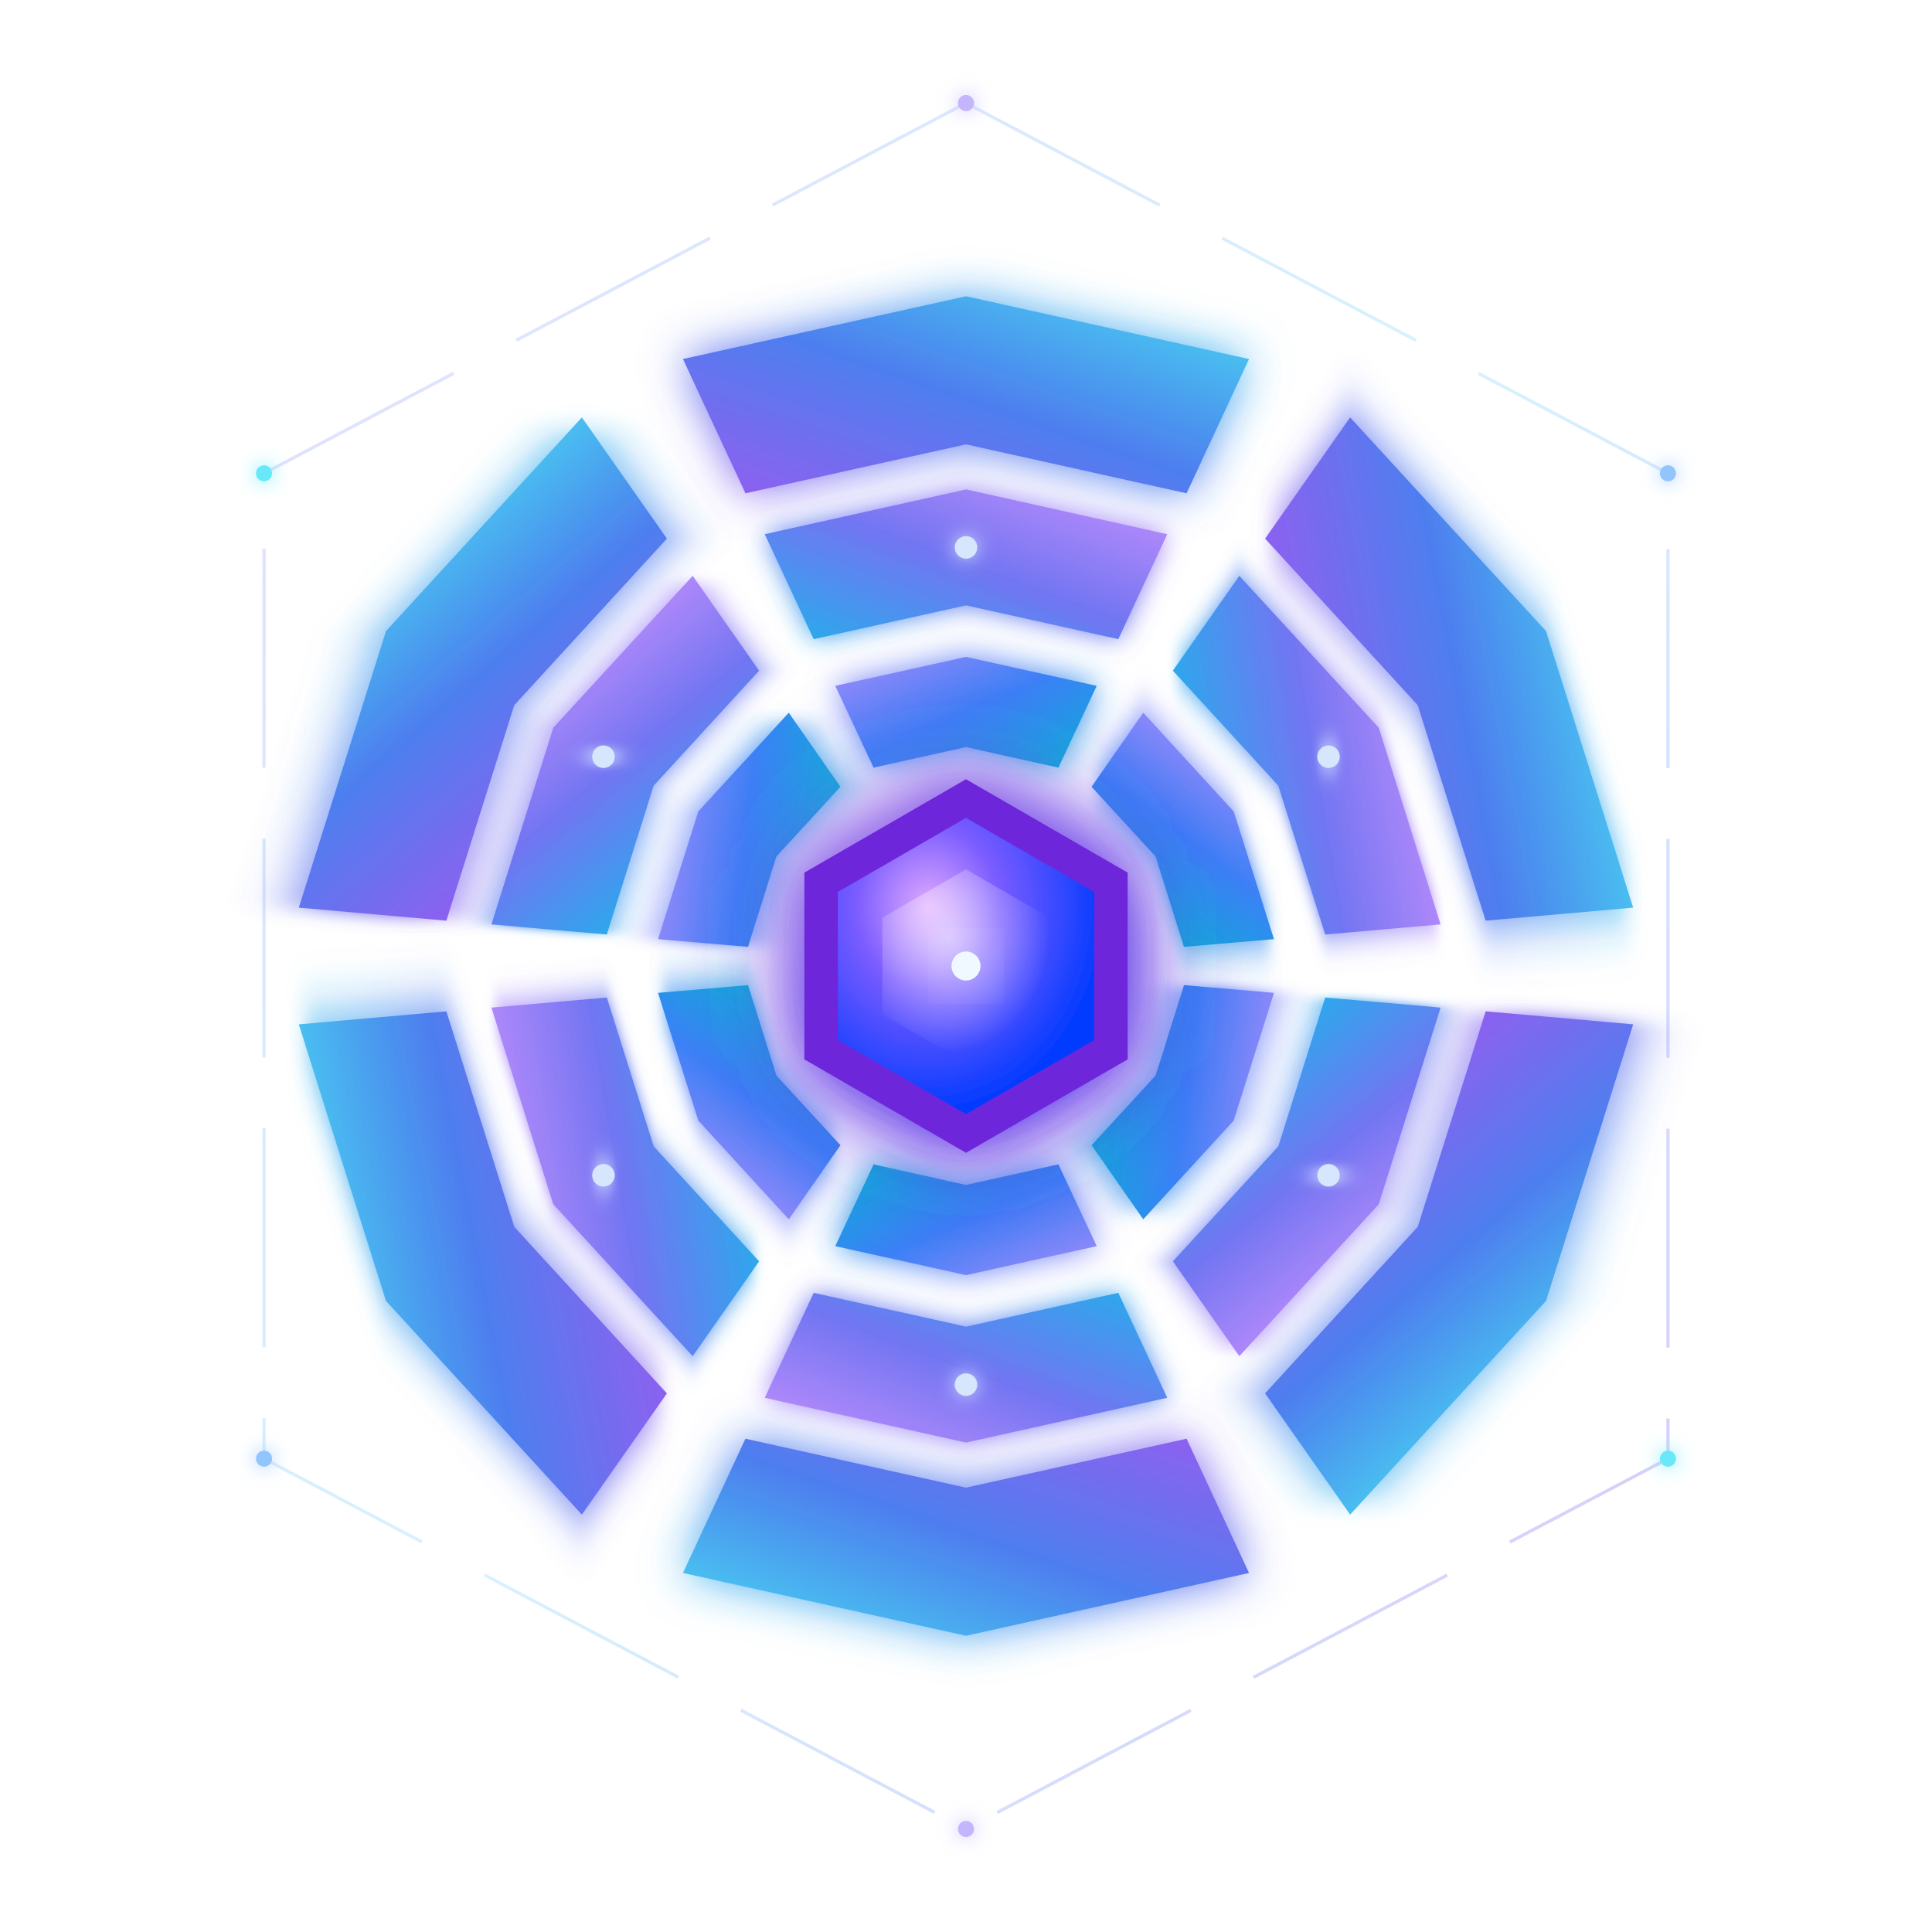
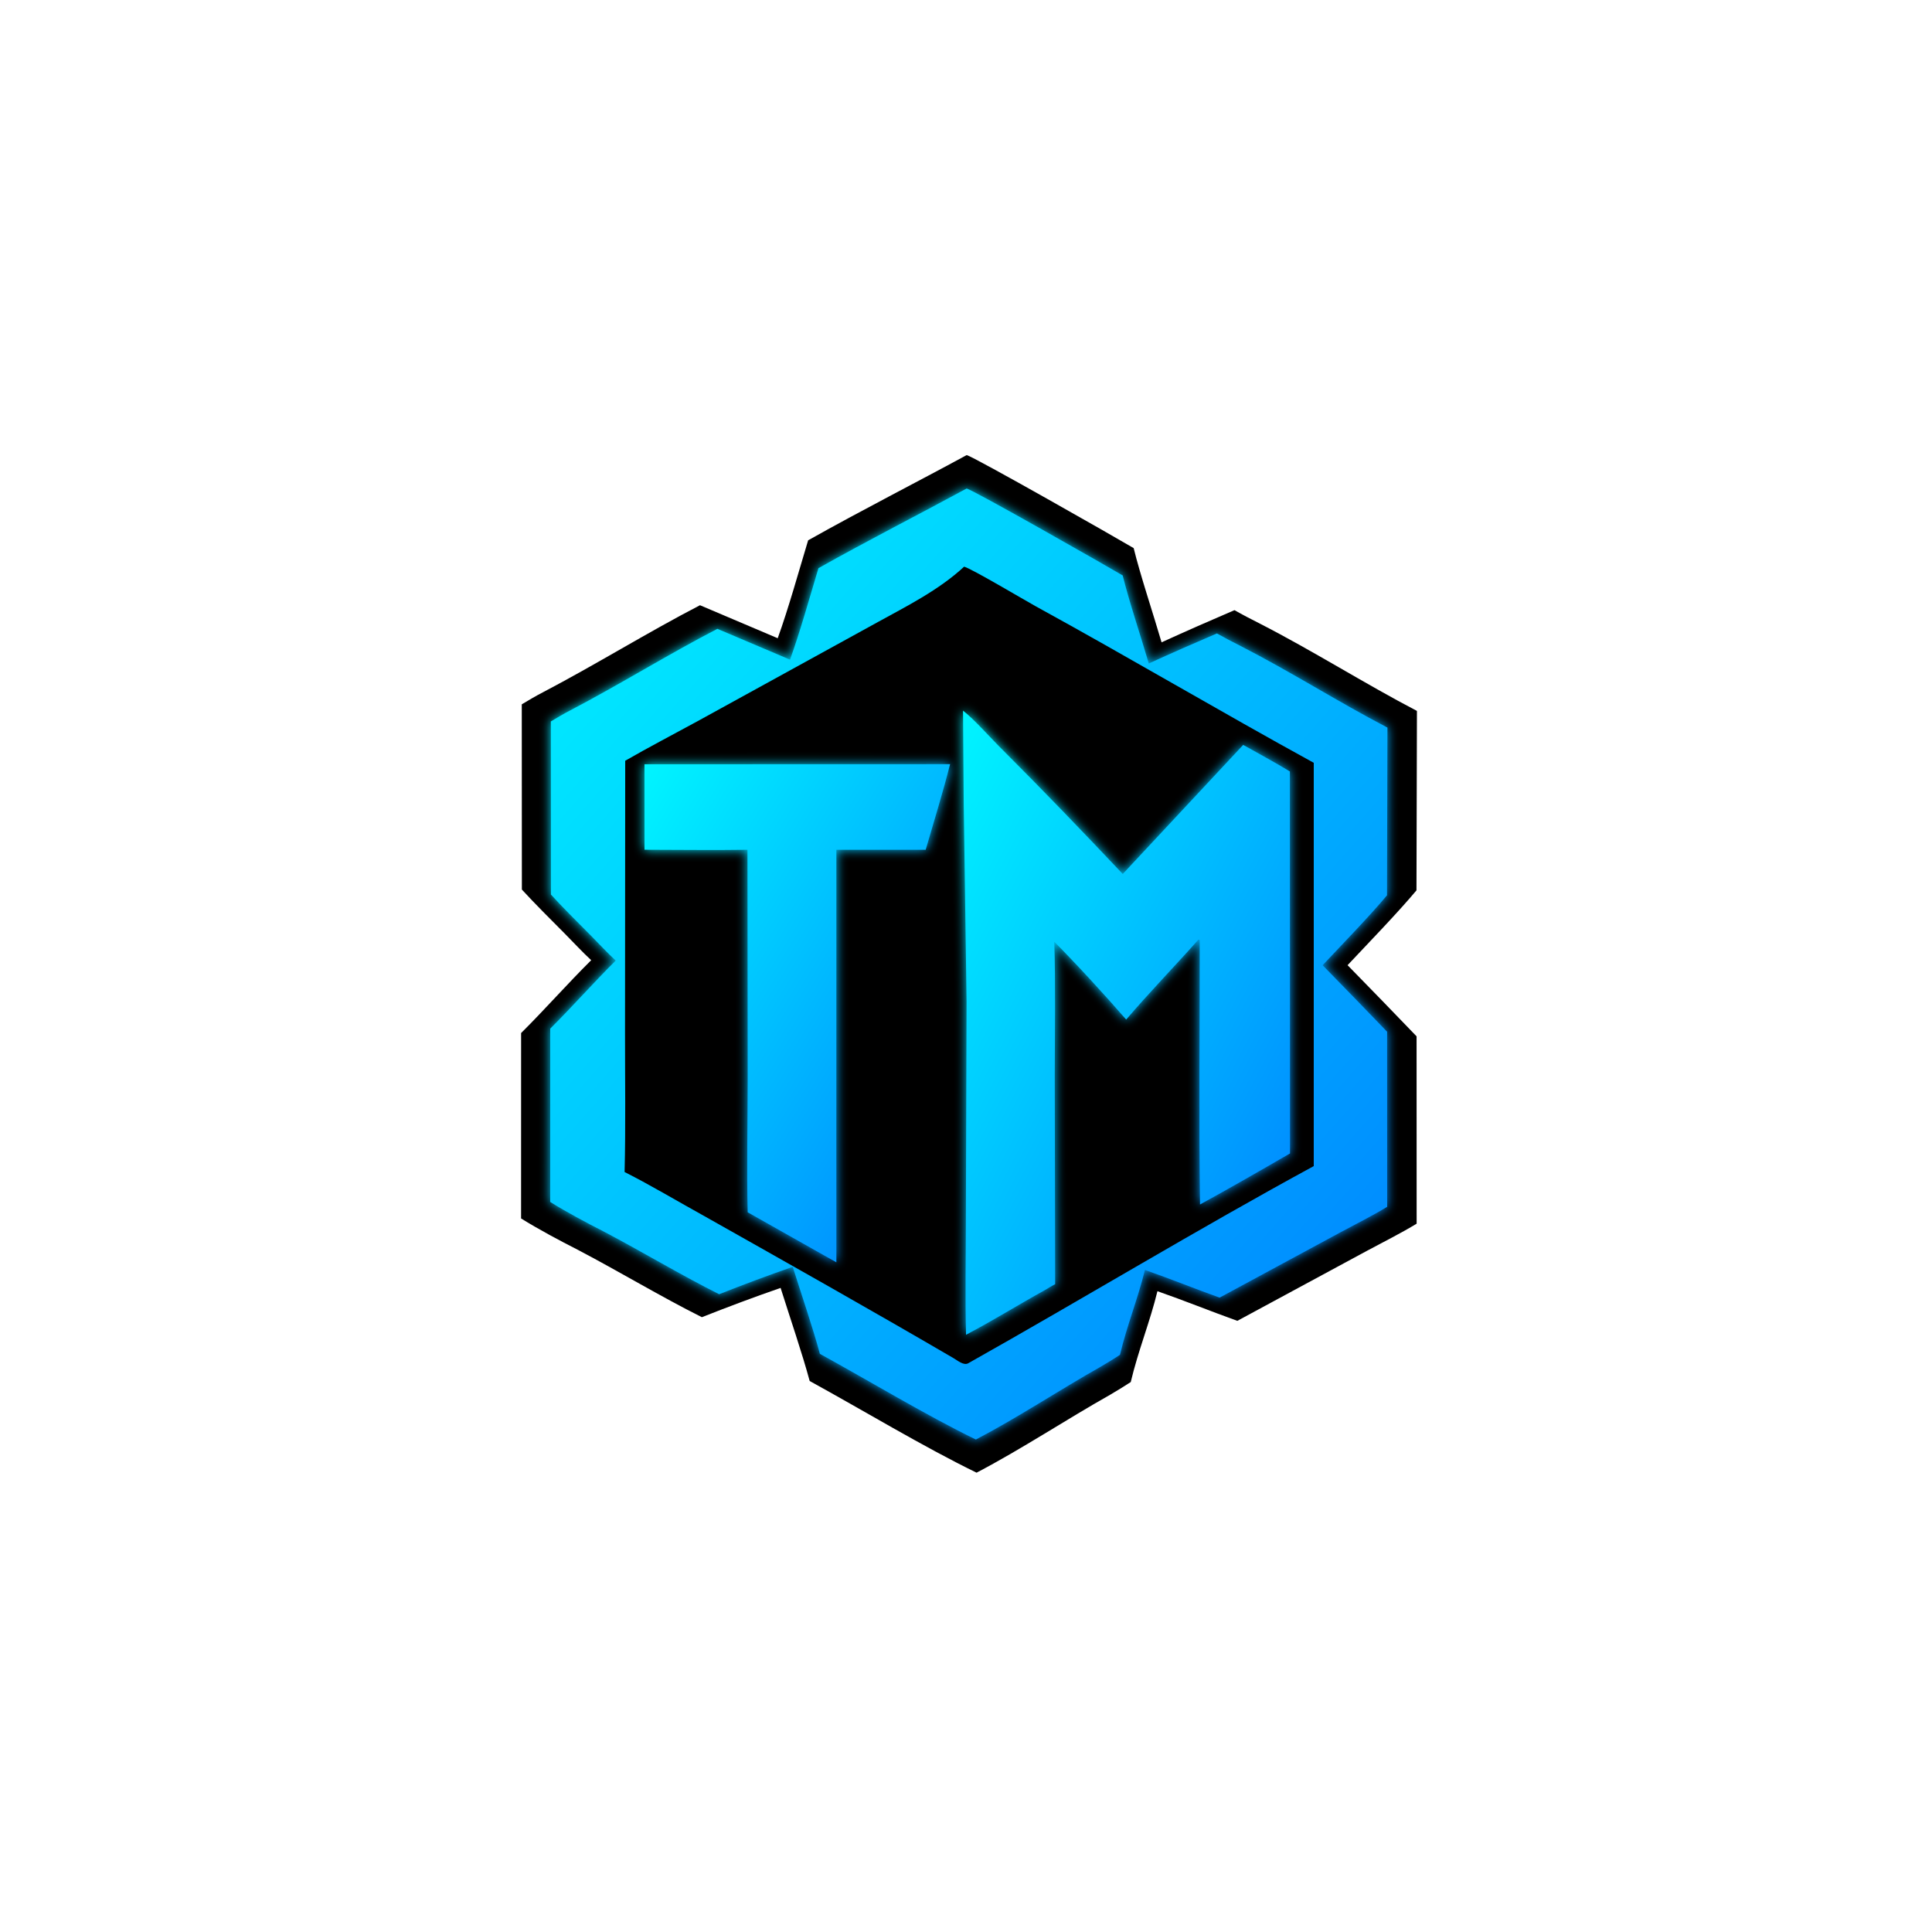
- <svg xmlns="http://www.w3.org/2000/svg" viewBox="0 0 600 600" width="60" height="60">
+ <svg xmlns="http://www.w3.org/2000/svg" width="300" height="300" viewBox="0 0 300 300" preserveAspectRatio="xMidYMid meet" version="1.1" style="display:block;">
  <defs>
-     <radialGradient id="gCore" cx="35%" cy="30%" r="70%">
-       <stop offset="0%" stop-color="#e0aaff" />
-       <stop offset="40%" stop-color="#7b5cff" />
-       <stop offset="100%" stop-color="#003aff" />
-     </radialGradient>
-     <radialGradient id="gCoreShine" cx="40%" cy="35%" r="60%">
-       <stop offset="0%" stop-color="#ffffff" stop-opacity="0.55" />
-       <stop offset="100%" stop-color="#ffffff" stop-opacity="0" />
-     </radialGradient>
-     <linearGradient id="gR1" x1="0%" y1="0%" x2="100%" y2="100%">
-       <stop offset="0%" stop-color="#a78bfa" />
-       <stop offset="50%" stop-color="#3b82f6" />
-       <stop offset="100%" stop-color="#06b6d4" />
+     <linearGradient id="cyanGrad" x1="0%" y1="0%" x2="100%" y2="100%">
+       <stop offset="0%" style="stop-color:#00f5ff;stop-opacity:1" />
+       <stop offset="100%" style="stop-color:#007fff;stop-opacity:1" />
    </linearGradient>
-     <linearGradient id="gR2" x1="100%" y1="0%" x2="0%" y2="100%">
-       <stop offset="0%" stop-color="#c084fc" />
-       <stop offset="50%" stop-color="#6366f1" />
-       <stop offset="100%" stop-color="#0ea5e9" />
-     </linearGradient>
-     <linearGradient id="gR3" x1="0%" y1="100%" x2="100%" y2="0%">
-       <stop offset="0%" stop-color="#7c3aed" />
-       <stop offset="50%" stop-color="#2563eb" />
-       <stop offset="100%" stop-color="#22d3ee" />
-     </linearGradient>
-     <linearGradient id="gFrame" x1="0%" y1="0%" x2="100%" y2="100%">
-       <stop offset="0%" stop-color="#a78bfa" stop-opacity="0.6" />
-       <stop offset="50%" stop-color="#38bdf8" stop-opacity="0.4" />
-       <stop offset="100%" stop-color="#7c3aed" stop-opacity="0.6" />
-     </linearGradient>
-     <filter id="fCore" x="-80%" y="-80%" width="260%" height="260%">
-       <feGaussianBlur stdDeviation="10" result="b1" />
-       <feGaussianBlur stdDeviation="20" result="b2" in="SourceGraphic" />
+     <filter id="glow" x="-15%" y="-15%" width="130%" height="130%">
+       <feGaussianBlur stdDeviation="0.8" result="blur" />
      <feMerge>
-         <feMergeNode in="b2" />
-         <feMergeNode in="b1" />
+         <feMergeNode in="blur" />
        <feMergeNode in="SourceGraphic" />
      </feMerge>
    </filter>
-     <filter id="fR1" x="-50%" y="-50%" width="200%" height="200%">
-       <feGaussianBlur stdDeviation="5" result="b" />
-       <feMerge>
-         <feMergeNode in="b" />
-         <feMergeNode in="SourceGraphic" />
-       </feMerge>
-     </filter>
-     <filter id="fR2" x="-40%" y="-40%" width="180%" height="180%">
-       <feGaussianBlur stdDeviation="4" result="b" />
-       <feMerge>
-         <feMergeNode in="b" />
-         <feMergeNode in="SourceGraphic" />
-       </feMerge>
-     </filter>
-     <filter id="fR3" x="-30%" y="-30%" width="160%" height="160%">
-       <feGaussianBlur stdDeviation="7" result="b" />
-       <feMerge>
-         <feMergeNode in="b" />
-         <feMergeNode in="SourceGraphic" />
-       </feMerge>
-     </filter>
-     <filter id="fDot" x="-200%" y="-200%" width="500%" height="500%">
-       <feGaussianBlur stdDeviation="3" result="b" />
-       <feMerge>
-         <feMergeNode in="b" />
-         <feMergeNode in="SourceGraphic" />
-       </feMerge>
-     </filter>
-     <polygon id="s1" points="0,-96  40.6,-87.0  28.7,-61.6  0,-68  -28.7,-61.6  -40.6,-87.0" fill="url(#gR1)" />
-     <polygon id="s2" points="0,-148  62.5,-134.1  47.3,-101.5  0,-112  -47.3,-101.5  -62.5,-134.1" fill="url(#gR2)" />
-     <polygon id="s3" points="0,-208  87.9,-188.5  68.5,-146.8  0,-162  -68.5,-146.8  -87.9,-188.5" fill="url(#gR3)" />
-     <circle id="dot" r="3.5" fill="#e0f2fe" />
+     <clipPath id="hexClip">
+       <path d="M 150.096 75.858 C 151.057 76.042 171.996 87.963 174.333 89.356 C 175.271 93.210 177.193 98.950 178.381 103.028 C 181.885 101.431 185.416 99.877 188.960 98.360 C 190.145 99.032 191.444 99.706 192.693 100.336 C 200.344 104.258 207.808 108.995 215.440 112.982 L 215.373 139.024 C 212.576 142.361 208.477 146.573 205.374 149.882 C 208.706 153.297 212.070 156.742 215.388 160.206 L 215.397 187.393 C 213.205 188.738 210.474 190.099 208.110 191.374 L 189.376 201.495 C 185.489 200.100 181.694 198.558 177.782 197.193 C 176.718 201.579 174.973 205.862 173.908 210.380 C 172.927 211.008 171.924 211.642 170.931 212.213 C 164.456 215.867 158.081 220.105 151.533 223.530 C 143.655 219.683 135.185 214.544 127.314 210.226 C 126.264 206.321 124.451 201.005 123.095 196.716 C 119.253 198.045 115.439 199.476 111.668 200.966 C 105.622 197.934 99.649 194.326 93.694 191.202 C 91.050 189.855 87.953 188.206 85.433 186.636 L 85.437 159.730 C 88.959 156.228 92.148 152.588 95.609 149.158 C 94.441 148.094 92.901 146.436 91.769 145.295 C 89.706 143.214 87.526 141.063 85.548 138.906 L 85.534 112.025 C 86.488 111.454 87.591 110.797 88.589 110.285 C 96.248 106.276 103.739 101.614 111.395 97.644 L 122.677 102.434 C 124.219 98.165 125.767 92.621 127.091 88.224 C 134.818 83.879 142.946 79.744 150.096 75.858 z" />
+     </clipPath>
  </defs>
-   <g transform="translate(300,300)">
-     <animateTransform attributeName="transform" type="rotate" from="0" to="360" dur="18s" repeatCount="indefinite" additive="sum" />
-     <use href="#s3" opacity="0.82" filter="url(#fR3)" />
-     <use href="#s3" opacity="0.82" filter="url(#fR3)" transform="rotate(60)" />
-     <use href="#s3" opacity="0.82" filter="url(#fR3)" transform="rotate(120)" />
-     <use href="#s3" opacity="0.82" filter="url(#fR3)" transform="rotate(180)" />
-     <use href="#s3" opacity="0.82" filter="url(#fR3)" transform="rotate(240)" />
-     <use href="#s3" opacity="0.82" filter="url(#fR3)" transform="rotate(300)" />
-   </g>
-   <g transform="translate(300,300)">
-     <animateTransform attributeName="transform" type="rotate" from="0" to="-360" dur="11s" repeatCount="indefinite" additive="sum" />
-     <use href="#s2" opacity="0.90" filter="url(#fR2)" />
-     <use href="#s2" opacity="0.90" filter="url(#fR2)" transform="rotate(60)" />
-     <use href="#s2" opacity="0.90" filter="url(#fR2)" transform="rotate(120)" />
-     <use href="#s2" opacity="0.90" filter="url(#fR2)" transform="rotate(180)" />
-     <use href="#s2" opacity="0.90" filter="url(#fR2)" transform="rotate(240)" />
-     <use href="#s2" opacity="0.90" filter="url(#fR2)" transform="rotate(300)" />
-   </g>
-   <g transform="translate(300,300)">
-     <animateTransform attributeName="transform" type="rotate" from="0" to="360" dur="7s" repeatCount="indefinite" additive="sum" />
-     <use href="#s1" opacity="1" filter="url(#fR1)" />
-     <use href="#s1" opacity="1" filter="url(#fR1)" transform="rotate(60)" />
-     <use href="#s1" opacity="1" filter="url(#fR1)" transform="rotate(120)" />
-     <use href="#s1" opacity="1" filter="url(#fR1)" transform="rotate(180)" />
-     <use href="#s1" opacity="1" filter="url(#fR1)" transform="rotate(240)" />
-     <use href="#s1" opacity="1" filter="url(#fR1)" transform="rotate(300)" />
-   </g>
-   <g transform="translate(300,300)">
-     <animateTransform attributeName="transform" type="rotate" from="30" to="390" dur="11s" repeatCount="indefinite" additive="sum" />
-     <use href="#dot" transform="translate(0,-130)" filter="url(#fDot)" opacity="0.9" />
-     <use href="#dot" transform="rotate(60)  translate(0,-130)" filter="url(#fDot)" opacity="0.9" />
-     <use href="#dot" transform="rotate(120) translate(0,-130)" filter="url(#fDot)" opacity="0.9" />
-     <use href="#dot" transform="rotate(180) translate(0,-130)" filter="url(#fDot)" opacity="0.9" />
-     <use href="#dot" transform="rotate(240) translate(0,-130)" filter="url(#fDot)" opacity="0.9" />
-     <use href="#dot" transform="rotate(300) translate(0,-130)" filter="url(#fDot)" opacity="0.9" />
-   </g>
-   <g transform="translate(300,300)" filter="url(#fCore)">
-     <polygon points="0,-58 50.2,-29 50.2,29 0,58 -50.2,29 -50.2,-29" fill="#6d28d9">
-       <animate attributeName="opacity" values="0.05;0.20;0.05" dur="3.5s" repeatCount="indefinite" />
-     </polygon>
-     <polygon points="0,-46 39.8,-23 39.8,23 0,46 -39.8,23 -39.8,-23" fill="url(#gCore)">
-       <animate attributeName="opacity" values="0.88;1;0.88" dur="3.5s" repeatCount="indefinite" />
-     </polygon>
-     <polygon points="0,-30 26,-15 26,15 0,30 -26,15 -26,-15" fill="url(#gCoreShine)" />
-   </g>
-   <circle cx="300" cy="300" r="4.5" fill="#f0f9ff" filter="url(#fCore)">
-     <animate attributeName="r" values="3.5;6.5;3.5" dur="3.5s" repeatCount="indefinite" />
-     <animate attributeName="opacity" values="0.7;1;0.7" dur="3.5s" repeatCount="indefinite" />
-   </circle>
-   <polygon points="300,32 518,147 518,453 300,568 82,453 82,147" fill="none" stroke="url(#gFrame)" stroke-width="1" stroke-dasharray="68 22" opacity="0.5" />
-   <circle cx="300" cy="32" r="2.5" fill="#c4b5fd" filter="url(#fDot)">
-     <animate attributeName="opacity" values="0.2;1;0.2" dur="4.2s" begin="0s" repeatCount="indefinite" />
-   </circle>
-   <circle cx="518" cy="147" r="2.5" fill="#93c5fd" filter="url(#fDot)">
-     <animate attributeName="opacity" values="0.2;1;0.2" dur="4.2s" begin="0.7s" repeatCount="indefinite" />
-   </circle>
-   <circle cx="518" cy="453" r="2.5" fill="#67e8f9" filter="url(#fDot)">
-     <animate attributeName="opacity" values="0.2;1;0.2" dur="4.2s" begin="1.4s" repeatCount="indefinite" />
-   </circle>
-   <circle cx="300" cy="568" r="2.5" fill="#c4b5fd" filter="url(#fDot)">
-     <animate attributeName="opacity" values="0.2;1;0.2" dur="4.2s" begin="2.1s" repeatCount="indefinite" />
-   </circle>
-   <circle cx="82" cy="453" r="2.5" fill="#93c5fd" filter="url(#fDot)">
-     <animate attributeName="opacity" values="0.2;1;0.2" dur="4.2s" begin="2.8s" repeatCount="indefinite" />
-   </circle>
-   <circle cx="82" cy="147" r="2.5" fill="#67e8f9" filter="url(#fDot)">
-     <animate attributeName="opacity" values="0.2;1;0.2" dur="4.2s" begin="3.5s" repeatCount="indefinite" />
-   </circle>
+   <path d="M 150.096 75.858 C 151.057 76.042 171.996 87.963 174.333 89.356 C 175.271 93.210 177.193 98.950 178.381 103.028 C 181.885 101.431 185.416 99.877 188.960 98.360 C 190.145 99.032 191.444 99.706 192.693 100.336 C 200.344 104.258 207.808 108.995 215.440 112.982 L 215.373 139.024 C 212.576 142.361 208.477 146.573 205.374 149.882 C 208.706 153.297 212.070 156.742 215.388 160.206 L 215.397 187.393 C 213.205 188.738 210.474 190.099 208.110 191.374 L 189.376 201.495 C 185.489 200.100 181.694 198.558 177.782 197.193 C 176.718 201.579 174.973 205.862 173.908 210.380 C 172.927 211.008 171.924 211.642 170.931 212.213 C 164.456 215.867 158.081 220.105 151.533 223.530 C 143.655 219.683 135.185 214.544 127.314 210.226 C 126.264 206.321 124.451 201.005 123.095 196.716 C 119.253 198.045 115.439 199.476 111.668 200.966 C 105.622 197.934 99.649 194.326 93.694 191.202 C 91.050 189.855 87.953 188.206 85.433 186.636 L 85.437 159.730 C 88.959 156.228 92.148 152.588 95.609 149.158 C 94.441 148.094 92.901 146.436 91.769 145.295 C 89.706 143.214 87.526 141.063 85.548 138.906 L 85.534 112.025 C 86.488 111.454 87.591 110.797 88.589 110.285 C 96.248 106.276 103.739 101.614 111.395 97.644 L 122.677 102.434 C 124.219 98.165 125.767 92.621 127.091 88.224 C 134.818 83.879 142.946 79.744 150.096 75.858 z" fill="rgb(0,0,0)" transform="translate(150,150) scale(1.07) translate(-150,-150)" />
+   <rect width="300" height="300" fill="rgb(0,0,0)" clip-path="url(#hexClip)" />
+   <path d="M 150.096 75.858 C 151.057 76.042 171.996 87.963 174.333 89.356 C 175.271 93.210 177.193 98.950 178.381 103.028 C 181.885 101.431 185.416 99.877 188.960 98.360 C 190.145 99.032 191.444 99.706 192.693 100.336 C 200.344 104.258 207.808 108.995 215.440 112.982 L 215.373 139.024 C 212.576 142.361 208.477 146.573 205.374 149.882 C 208.706 153.297 212.070 156.742 215.388 160.206 L 215.397 187.393 C 213.205 188.738 210.474 190.099 208.110 191.374 L 189.376 201.495 C 185.489 200.100 181.694 198.558 177.782 197.193 C 176.718 201.579 174.973 205.862 173.908 210.380 C 172.927 211.008 171.924 211.642 170.931 212.213 C 164.456 215.867 158.081 220.105 151.533 223.530 C 143.655 219.683 135.185 214.544 127.314 210.226 C 126.264 206.321 124.451 201.005 123.095 196.716 C 119.253 198.045 115.439 199.476 111.668 200.966 C 105.622 197.934 99.649 194.326 93.694 191.202 C 91.050 189.855 87.953 188.206 85.433 186.636 L 85.437 159.730 C 88.959 156.228 92.148 152.588 95.609 149.158 C 94.441 148.094 92.901 146.436 91.769 145.295 C 89.706 143.214 87.526 141.063 85.548 138.906 L 85.534 112.025 C 86.488 111.454 87.591 110.797 88.589 110.285 C 96.248 106.276 103.739 101.614 111.395 97.644 L 122.677 102.434 C 124.219 98.165 125.767 92.621 127.091 88.224 C 134.818 83.879 142.946 79.744 150.096 75.858 z" fill="url(#cyanGrad)" filter="url(#glow)" />
+   <path d="M 149.706 87.993 C 150.820 88.268 159.142 93.214 160.751 94.102 C 175.221 102.034 189.535 110.519 204.000 118.449 L 203.998 181.071 C 186.004 190.851 168.189 201.648 150.329 211.696 C 149.630 212.064 148.726 211.280 148.036 210.877 C 135.213 203.393 122.282 196.116 109.346 188.822 C 105.254 186.565 101.118 184.075 96.987 181.989 C 97.164 175.046 97.048 167.502 97.054 160.530 L 97.083 118.129 C 100.682 116.051 104.698 113.966 108.338 111.975 L 136.371 96.561 C 140.665 94.191 145.791 91.637 149.706 87.993 z" fill="rgb(0,0,0)" />
+   <path d="M 149.537 110.346 C 151.226 111.632 153.975 114.768 155.661 116.416 C 161.979 122.734 168.204 129.213 174.341 135.715 L 193.044 115.666 C 195.443 117.018 197.963 118.376 200.293 119.791 L 200.312 179.105 C 195.840 181.698 190.896 184.528 186.336 187.036 C 186.149 173.735 186.298 159.718 186.294 146.360 L 186.271 145.942 L 186.087 145.909 C 182.386 150.069 178.495 154.072 174.873 158.319 C 171.847 154.819 166.919 149.437 163.706 146.231 C 163.921 152.838 163.786 160.265 163.780 166.963 L 163.843 199.409 C 163.285 199.693 162.737 200.046 162.195 200.358 C 158.107 202.614 154.103 205.113 150.005 207.264 C 149.858 201.497 149.979 195.244 149.980 189.389 L 150.089 155.556 L 149.648 124.943 L 149.537 110.346 z" fill="url(#cyanGrad)" filter="url(#glow)" />
+   <path d="M 100.074 118.673 L 147.530 118.659 C 146.408 123.056 145.010 127.579 143.739 131.955 L 129.870 131.954 L 129.865 178.420 L 129.872 196.014 L 116.101 188.244 C 115.939 181.620 116.095 174.284 116.103 167.462 L 116.067 131.950 C 110.779 132.033 105.276 131.949 100.079 131.946 L 100.074 118.673 z" fill="url(#cyanGrad)" filter="url(#glow)" />
</svg>
